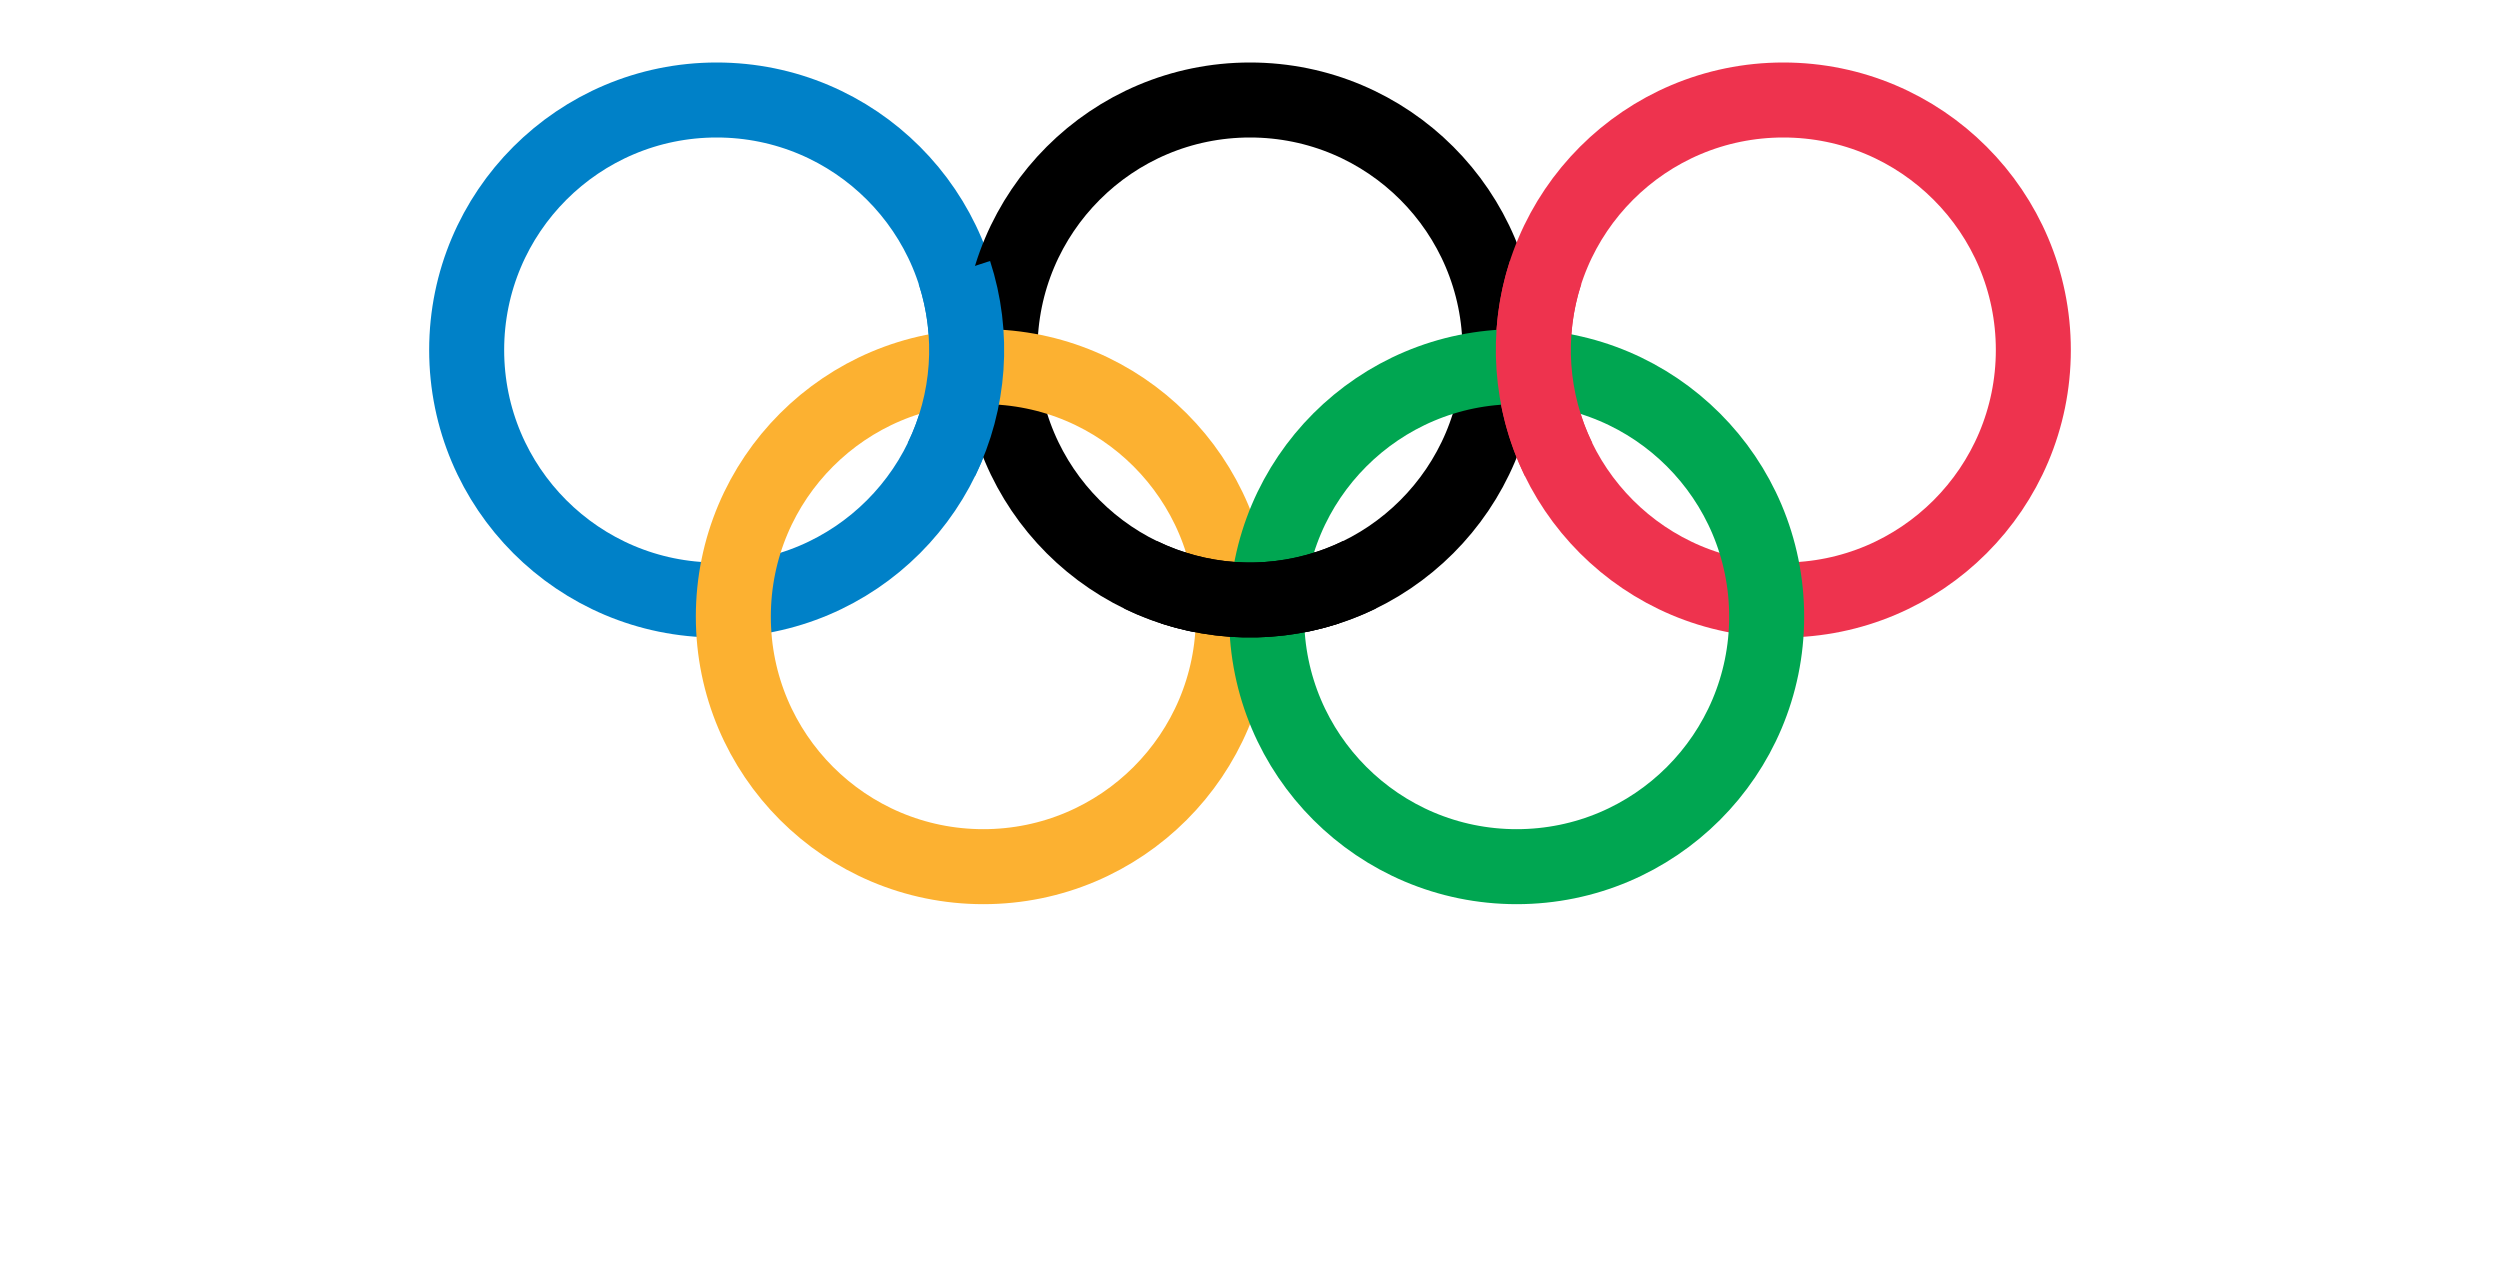
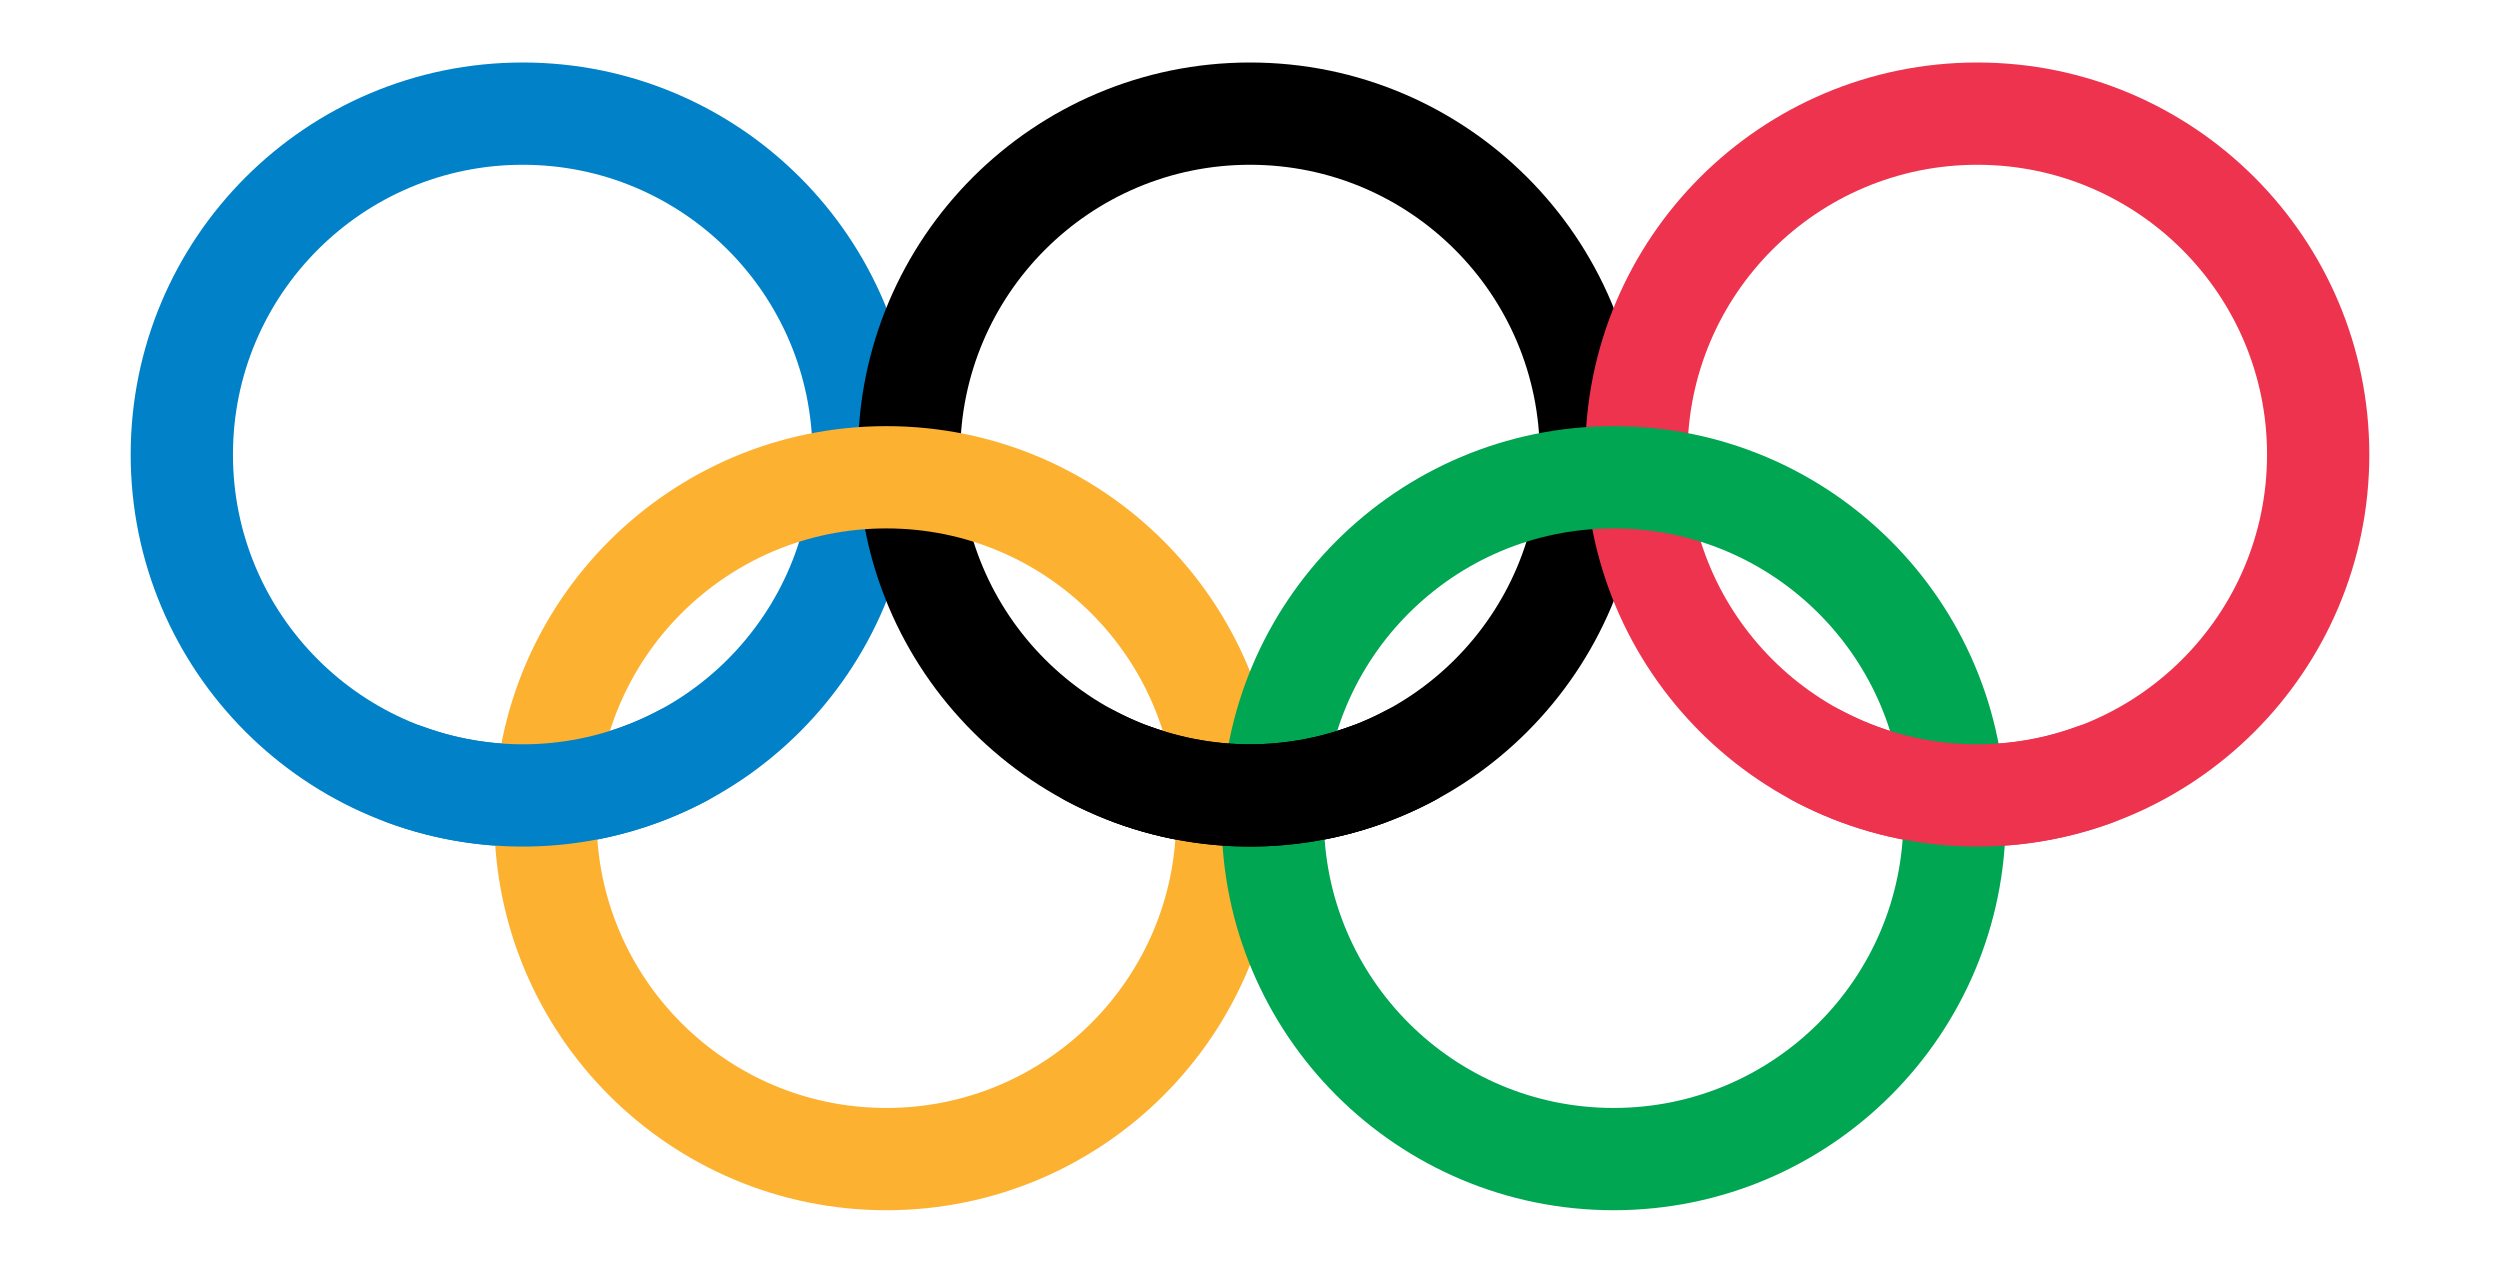
- <svg xmlns="http://www.w3.org/2000/svg" viewBox="0 0 300 152">
-   <circle cx="86" cy="42" r="30" fill="none" stroke="#0081C8" stroke-width="9" />
-   <circle cx="150" cy="42" r="30" fill="none" stroke="#000000" stroke-width="9" />
-   <circle cx="214" cy="42" r="30" fill="none" stroke="#EE334E" stroke-width="9" />
-   <circle cx="118.0" cy="74" r="30" fill="none" stroke="#FCB131" stroke-width="9" />
-   <circle cx="182.0" cy="74" r="30" fill="none" stroke="#00A651" stroke-width="9" />
-   <path d="M 114.53 32.71 A 30 30 0 0 1 112.97 55.13" fill="none" stroke="#0081C8" stroke-width="9" />
-   <path d="M 159.29 70.53 A 30 30 0 0 1 136.87 68.97" fill="none" stroke="#000000" stroke-width="9" />
-   <path d="M 163.13 68.97 A 30 30 0 0 1 140.71 70.53" fill="none" stroke="#000000" stroke-width="9" />
-   <path d="M 187.03 55.13 A 30 30 0 0 1 185.47 32.71" fill="none" stroke="#EE334E" stroke-width="9" />
+ <svg xmlns="http://www.w3.org/2000/svg" viewBox="0 0 220 112" class="rings" role="img" aria-label="Olympic rings">
+   <circle cx="46" cy="40" r="30" fill="none" stroke="#0081C8" stroke-width="9" />
+   <circle cx="110" cy="40" r="30" fill="none" stroke="#000000" stroke-width="9" />
+   <circle cx="174" cy="40" r="30" fill="none" stroke="#EE334E" stroke-width="9" />
+   <circle cx="78" cy="72" r="30" fill="none" stroke="#FCB131" stroke-width="9" />
+   <circle cx="142" cy="72" r="30" fill="none" stroke="#00A651" stroke-width="9" />
+   <path d="M 60.07 66.50 A 30 30 0 0 1 35.72 68.18" fill="none" stroke="#0081C8" stroke-width="9" stroke-linecap="round" />
+   <path d="M 120.28 68.18 A 30 30 0 0 1 95.93 66.50" fill="none" stroke="#000000" stroke-width="9" stroke-linecap="round" />
+   <path d="M 124.07 66.50 A 30 30 0 0 1 99.72 68.18" fill="none" stroke="#000000" stroke-width="9" stroke-linecap="round" />
+   <path d="M 184.28 68.18 A 30 30 0 0 1 159.93 66.50" fill="none" stroke="#EE334E" stroke-width="9" stroke-linecap="round" />
</svg>
